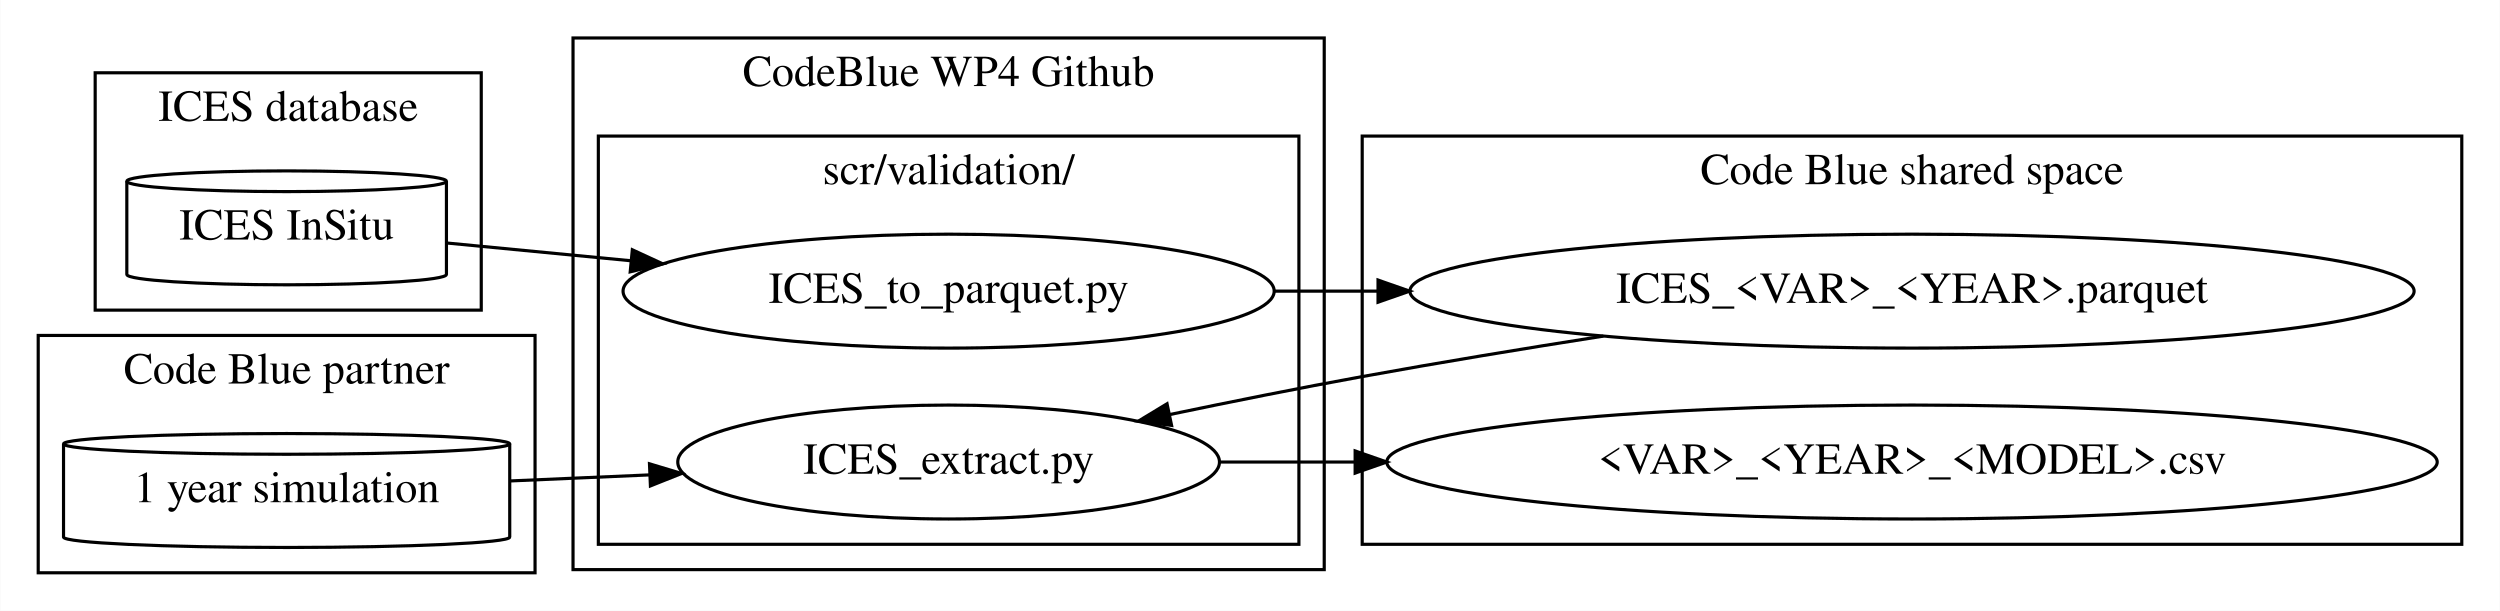
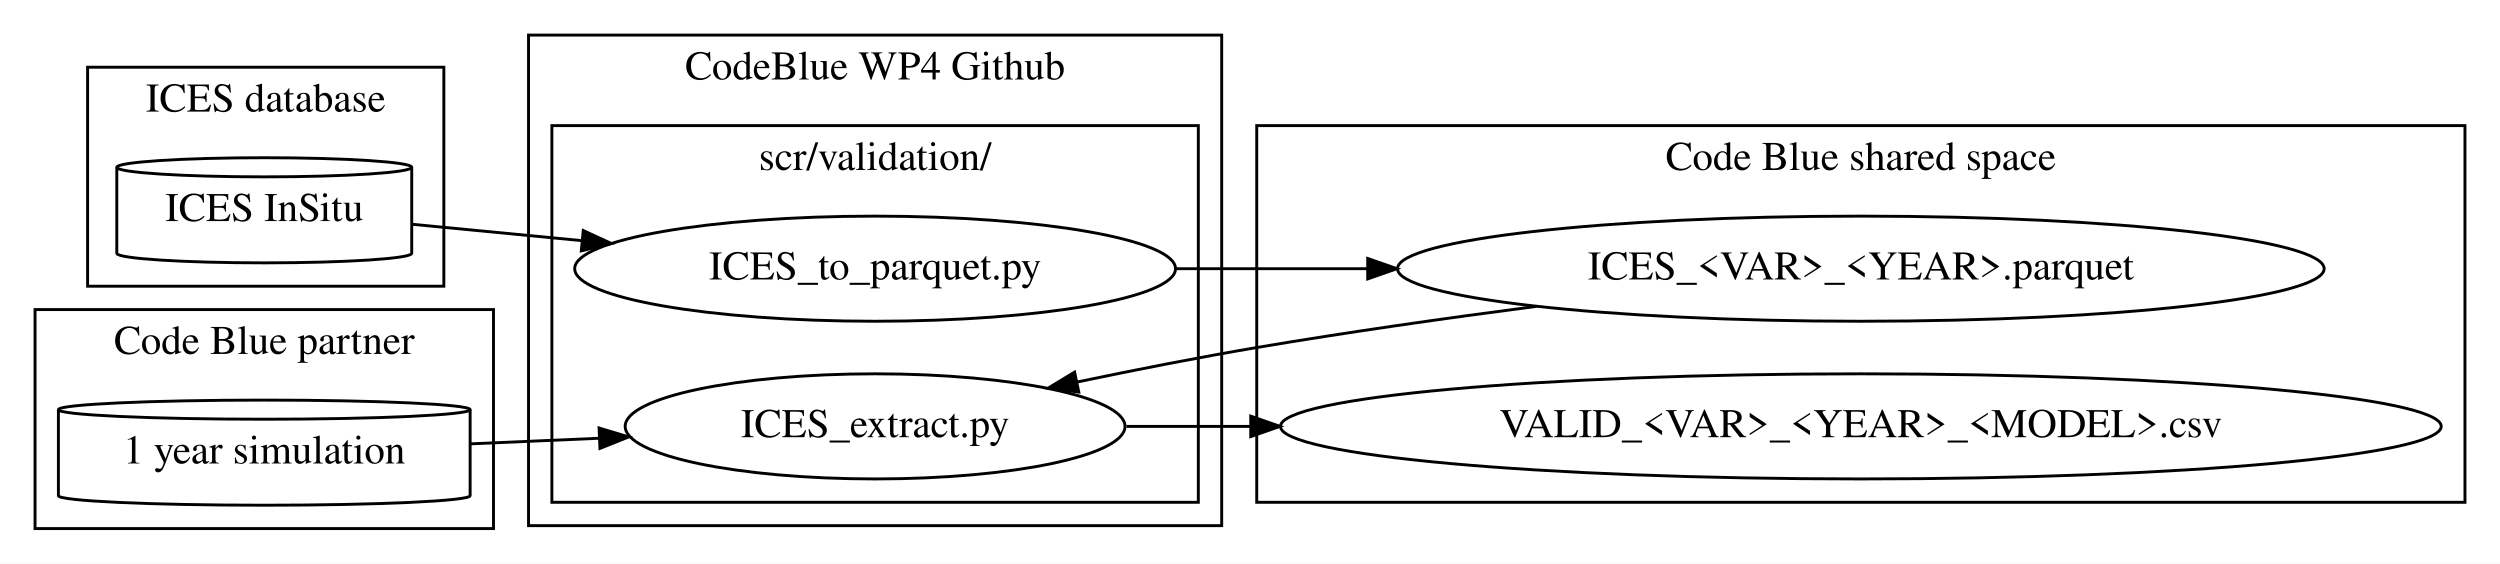
- <svg xmlns="http://www.w3.org/2000/svg" width="790pt" height="193pt" viewBox="0.00 0.00 789.85 193.00">
+ <svg xmlns="http://www.w3.org/2000/svg" width="856pt" height="193pt" viewBox="0.00 0.00 856.15 193.00">
  <g id="graph0" class="graph" transform="scale(1 1) rotate(0) translate(4 189)">
-     <polygon fill="white" stroke="transparent" points="-4,4 -4,-189 785.85,-189 785.85,4 -4,4" />
+     <polygon fill="white" stroke="transparent" points="-4,4 -4,-189 852.15,-189 852.15,4 -4,4" />
    <g id="clust1" class="cluster">
      <polygon fill="none" stroke="black" points="26,-91 26,-166 148,-166 148,-91 26,-91" />
      <text text-anchor="middle" x="87" y="-150.8" font-family="Times,serif" font-size="14.00">ICES database</text>
    </g>
    <g id="clust2" class="cluster">
      <polygon fill="none" stroke="black" points="177,-9 177,-177 414.38,-177 414.38,-9 177,-9" />
      <text text-anchor="middle" x="295.69" y="-161.8" font-family="Times,serif" font-size="14.00">CodeBlue WP4 Github</text>
    </g>
    <g id="clust3" class="cluster">
      <polygon fill="none" stroke="black" points="185,-17 185,-146 406.38,-146 406.38,-17 185,-17" />
      <text text-anchor="middle" x="295.69" y="-130.8" font-family="Times,serif" font-size="14.00">scr/validation/</text>
    </g>
    <g id="clust4" class="cluster">
-       <polygon fill="none" stroke="black" points="426.38,-17 426.38,-146 773.85,-146 773.85,-17 426.38,-17" />
-       <text text-anchor="middle" x="600.12" y="-130.8" font-family="Times,serif" font-size="14.00">Code Blue shared space</text>
+       <polygon fill="none" stroke="black" points="426.38,-17 426.38,-146 840.15,-146 840.15,-17 426.38,-17" />
+       <text text-anchor="middle" x="633.26" y="-130.8" font-family="Times,serif" font-size="14.00">Code Blue shared space</text>
    </g>
-     <g id="clust5" class="cluster">
+     <g id="clust7" class="cluster">
      <polygon fill="none" stroke="black" points="8,-8 8,-83 165,-83 165,-8 8,-8" />
      <text text-anchor="middle" x="86.5" y="-67.8" font-family="Times,serif" font-size="14.00">Code Blue partner</text>
    </g>
    <g id="node1" class="node">
      <path fill="none" stroke="black" d="M137,-131.73C137,-133.53 114.37,-135 86.5,-135 58.63,-135 36,-133.53 36,-131.73 36,-131.73 36,-102.27 36,-102.27 36,-100.47 58.63,-99 86.5,-99 114.37,-99 137,-100.47 137,-102.27 137,-102.27 137,-131.73 137,-131.73" />
      <path fill="none" stroke="black" d="M137,-131.73C137,-129.92 114.37,-128.45 86.5,-128.45 58.63,-128.45 36,-129.92 36,-131.73" />
      <text text-anchor="middle" x="86.5" y="-113.3" font-family="Times,serif" font-size="14.00">ICES InSitu</text>
    </g>
    <g id="node2" class="node">
      <ellipse fill="none" stroke="black" cx="295.69" cy="-97" rx="102.88" ry="18" />
      <text text-anchor="middle" x="295.69" y="-93.3" font-family="Times,serif" font-size="14.00">ICES_to_parquet.py</text>
    </g>
    <g id="edge1" class="edge">
      <path fill="none" stroke="black" d="M137.13,-112.21C154.64,-110.52 175.01,-108.55 195.17,-106.61" />
      <polygon fill="black" stroke="black" points="195.74,-110.07 205.36,-105.62 195.07,-103.1 195.74,-110.07" />
    </g>
    <g id="node4" class="node">
-       <ellipse fill="none" stroke="black" cx="600.12" cy="-97" rx="158.67" ry="18" />
-       <text text-anchor="middle" x="600.12" y="-93.3" font-family="Times,serif" font-size="14.00">ICES_&lt;VAR&gt;_&lt;YEAR&gt;.parquet</text>
+       <ellipse fill="none" stroke="black" cx="633.26" cy="-97" rx="158.67" ry="18" />
+       <text text-anchor="middle" x="633.26" y="-93.3" font-family="Times,serif" font-size="14.00">ICES_&lt;VAR&gt;_&lt;YEAR&gt;.parquet</text>
    </g>
    <g id="edge2" class="edge">
-       <path fill="none" stroke="black" d="M398.66,-97C409.23,-97 420.15,-97 431.2,-97" />
-       <polygon fill="black" stroke="black" points="431.38,-100.5 441.38,-97 431.38,-93.5 431.38,-100.5" />
+       <path fill="none" stroke="black" d="M398.74,-97C419.48,-97 441.8,-97 464.14,-97" />
+       <polygon fill="black" stroke="black" points="464.39,-100.5 474.39,-97 464.39,-93.5 464.39,-100.5" />
    </g>
    <g id="node3" class="node">
      <ellipse fill="none" stroke="black" cx="295.69" cy="-43" rx="85.59" ry="18" />
      <text text-anchor="middle" x="295.69" y="-39.3" font-family="Times,serif" font-size="14.00">ICES_extract.py</text>
    </g>
    <g id="node5" class="node">
-       <ellipse fill="none" stroke="black" cx="600.12" cy="-43" rx="165.97" ry="18" />
-       <text text-anchor="middle" x="600.12" y="-39.3" font-family="Times,serif" font-size="14.00">&lt;VAR&gt;_&lt;YEAR&gt;_&lt;MODEL&gt;.csv</text>
+       <ellipse fill="none" stroke="black" cx="633.26" cy="-43" rx="198.76" ry="18" />
+       <text text-anchor="middle" x="633.26" y="-39.3" font-family="Times,serif" font-size="14.00">VALID_&lt;VAR&gt;_&lt;YEAR&gt;_&lt;MODEL&gt;.csv</text>
    </g>
    <g id="edge5" class="edge">
-       <path fill="none" stroke="black" d="M381.74,-43C395.15,-43 409.43,-43 424.02,-43" />
-       <polygon fill="black" stroke="black" points="424.15,-46.5 434.15,-43 424.15,-39.5 424.15,-46.5" />
+       <path fill="none" stroke="black" d="M381.8,-43C395.14,-43 409.39,-43 424.09,-43" />
+       <polygon fill="black" stroke="black" points="424.33,-46.5 434.33,-43 424.33,-39.5 424.33,-46.5" />
    </g>
    <g id="edge3" class="edge">
-       <path fill="none" stroke="black" d="M502.59,-82.79C477.71,-78.89 451.02,-74.49 426.38,-70 406.54,-66.39 385.08,-62.08 365.43,-57.98" />
-       <polygon fill="black" stroke="black" points="366.15,-54.56 355.64,-55.92 364.71,-61.41 366.15,-54.56" />
+       <path fill="none" stroke="black" d="M522.25,-84.12C491.18,-80.06 457.39,-75.25 426.38,-70 406.3,-66.6 384.6,-62.32 364.8,-58.18" />
+       <polygon fill="black" stroke="black" points="365.45,-54.74 354.94,-56.1 364,-61.59 365.45,-54.74" />
    </g>
    <g id="node6" class="node">
      <path fill="none" stroke="black" d="M157,-48.73C157,-50.53 125.4,-52 86.5,-52 47.6,-52 16,-50.53 16,-48.73 16,-48.73 16,-19.27 16,-19.27 16,-17.47 47.6,-16 86.5,-16 125.4,-16 157,-17.47 157,-19.27 157,-19.27 157,-48.73 157,-48.73" />
      <path fill="none" stroke="black" d="M157,-48.73C157,-46.92 125.4,-45.45 86.5,-45.45 47.6,-45.45 16,-46.92 16,-48.73" />
      <text text-anchor="middle" x="86.5" y="-30.3" font-family="Times,serif" font-size="14.00">1 year simulation</text>
    </g>
    <g id="edge4" class="edge">
      <path fill="none" stroke="black" d="M157.07,-37.02C171.2,-37.64 186.29,-38.29 201.1,-38.93" />
      <polygon fill="black" stroke="black" points="201.16,-42.44 211.3,-39.38 201.46,-35.45 201.16,-42.44" />
    </g>
  </g>
</svg>
